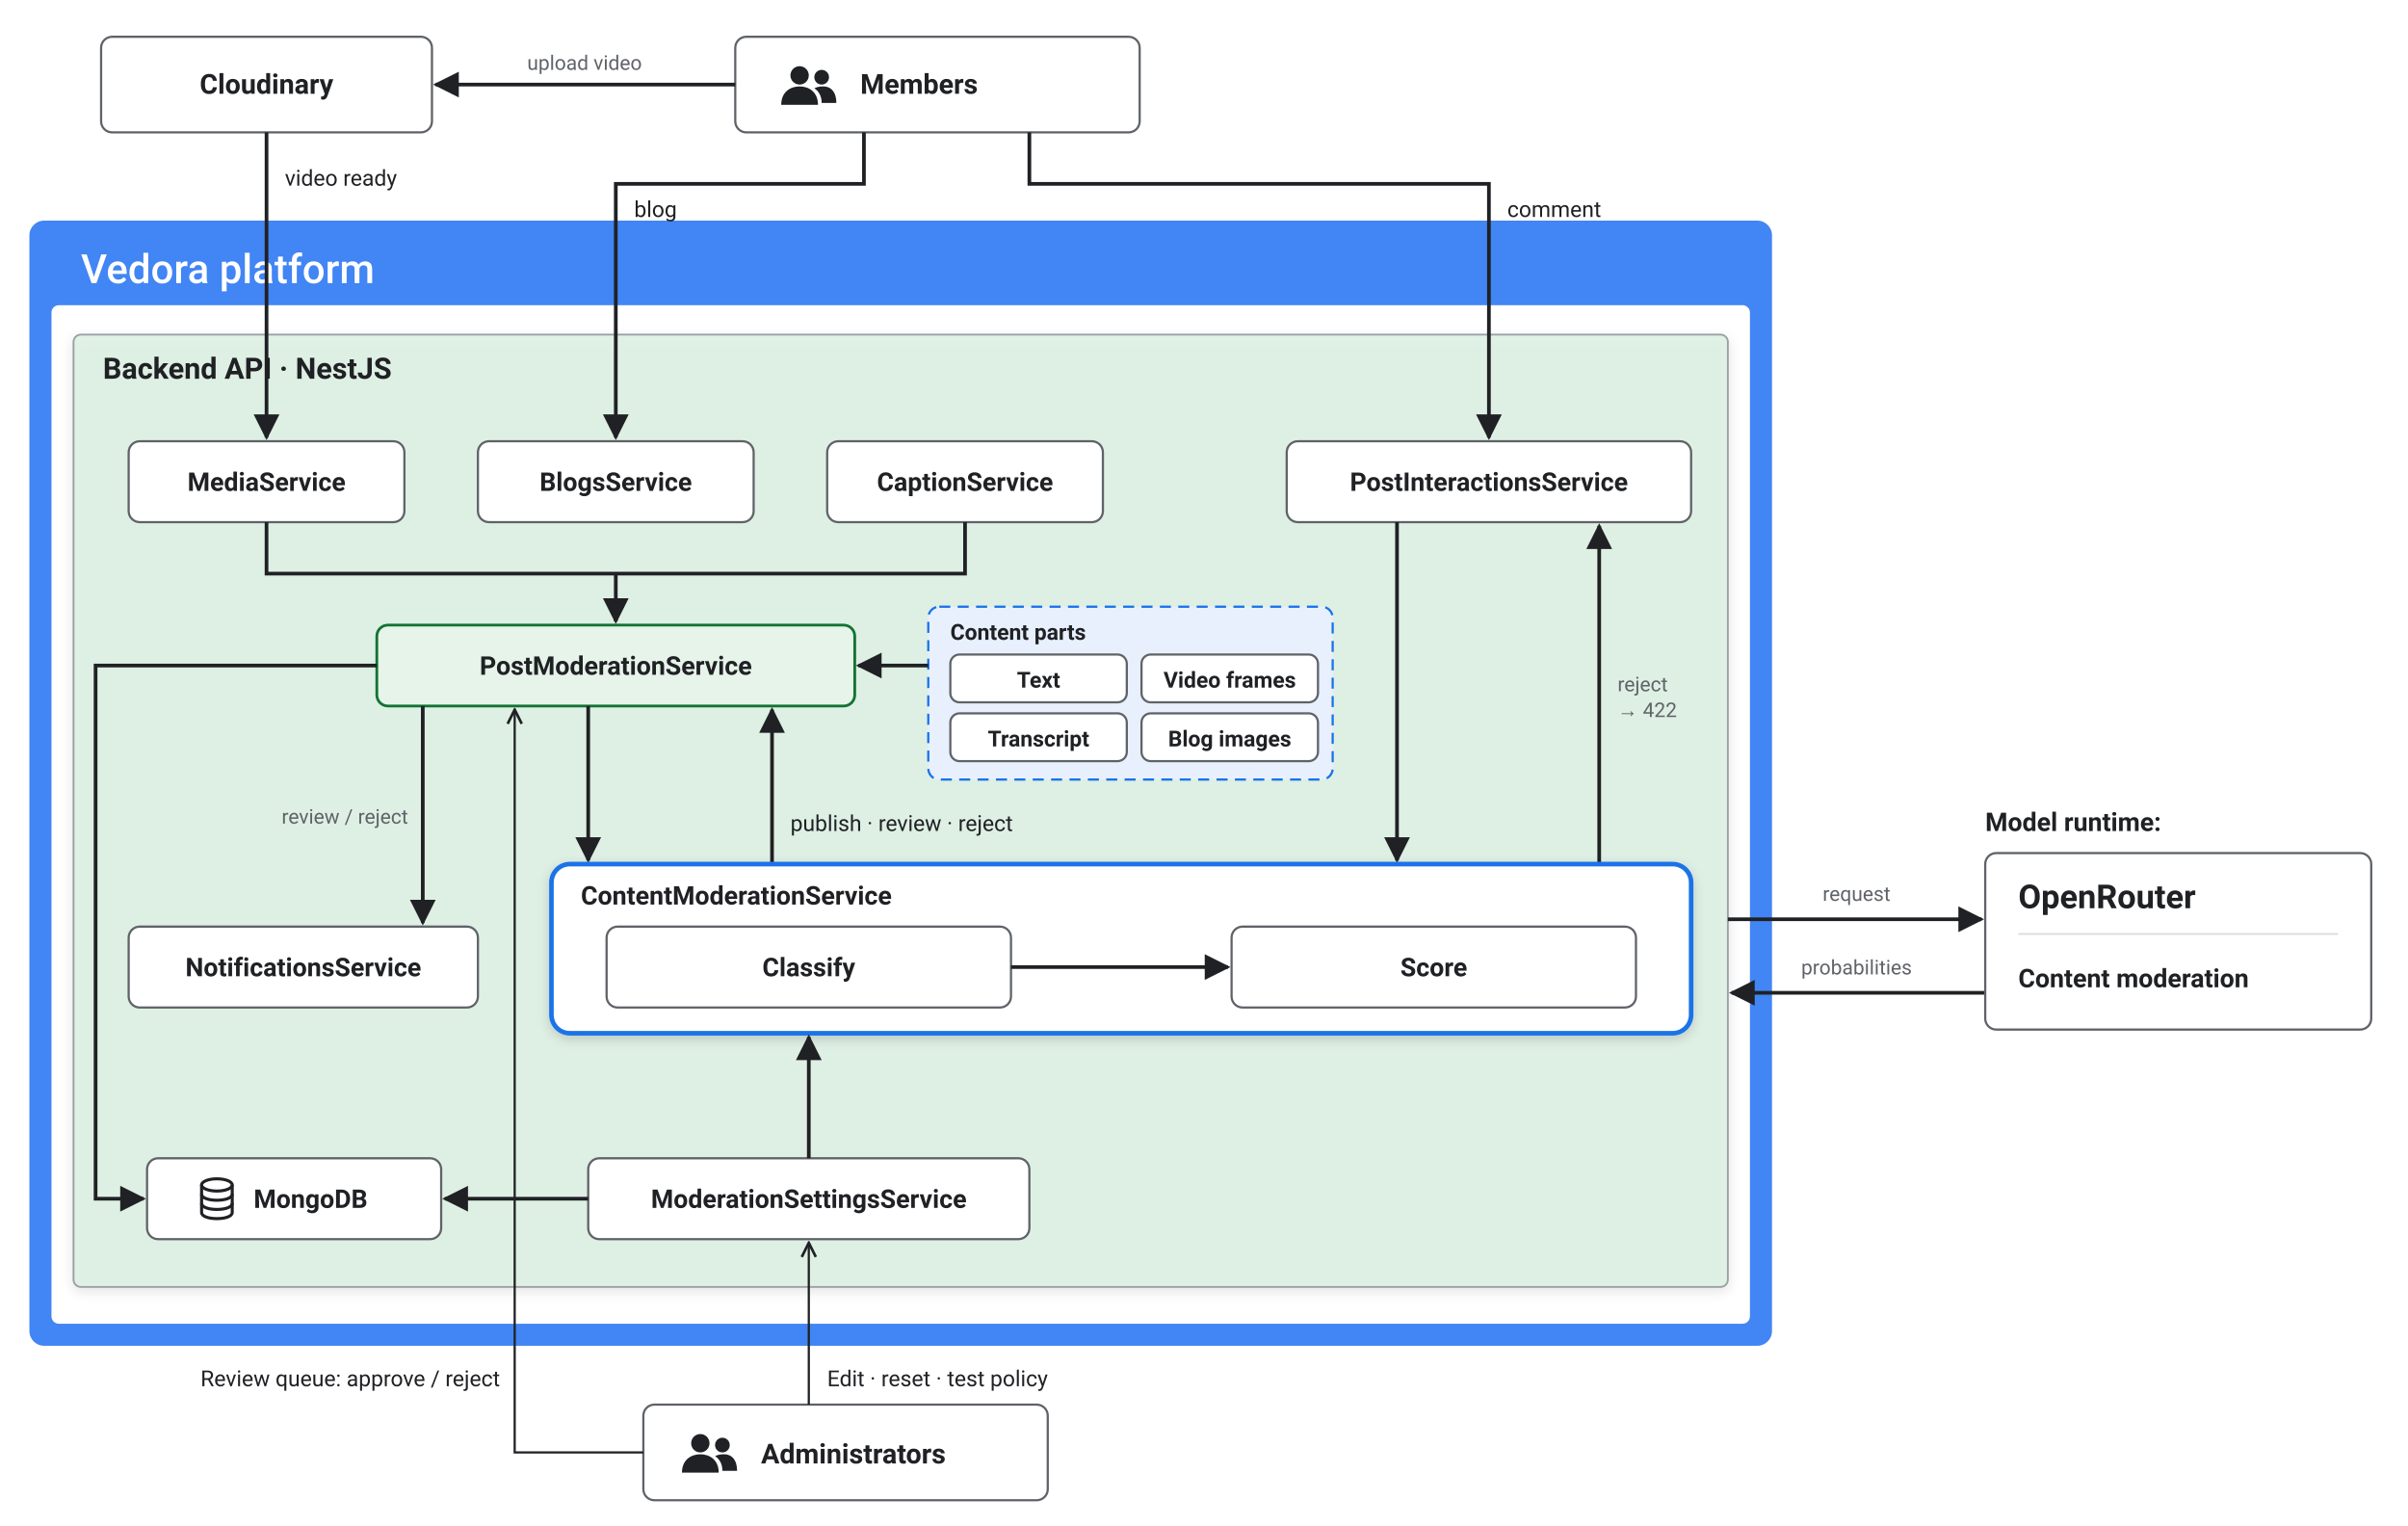
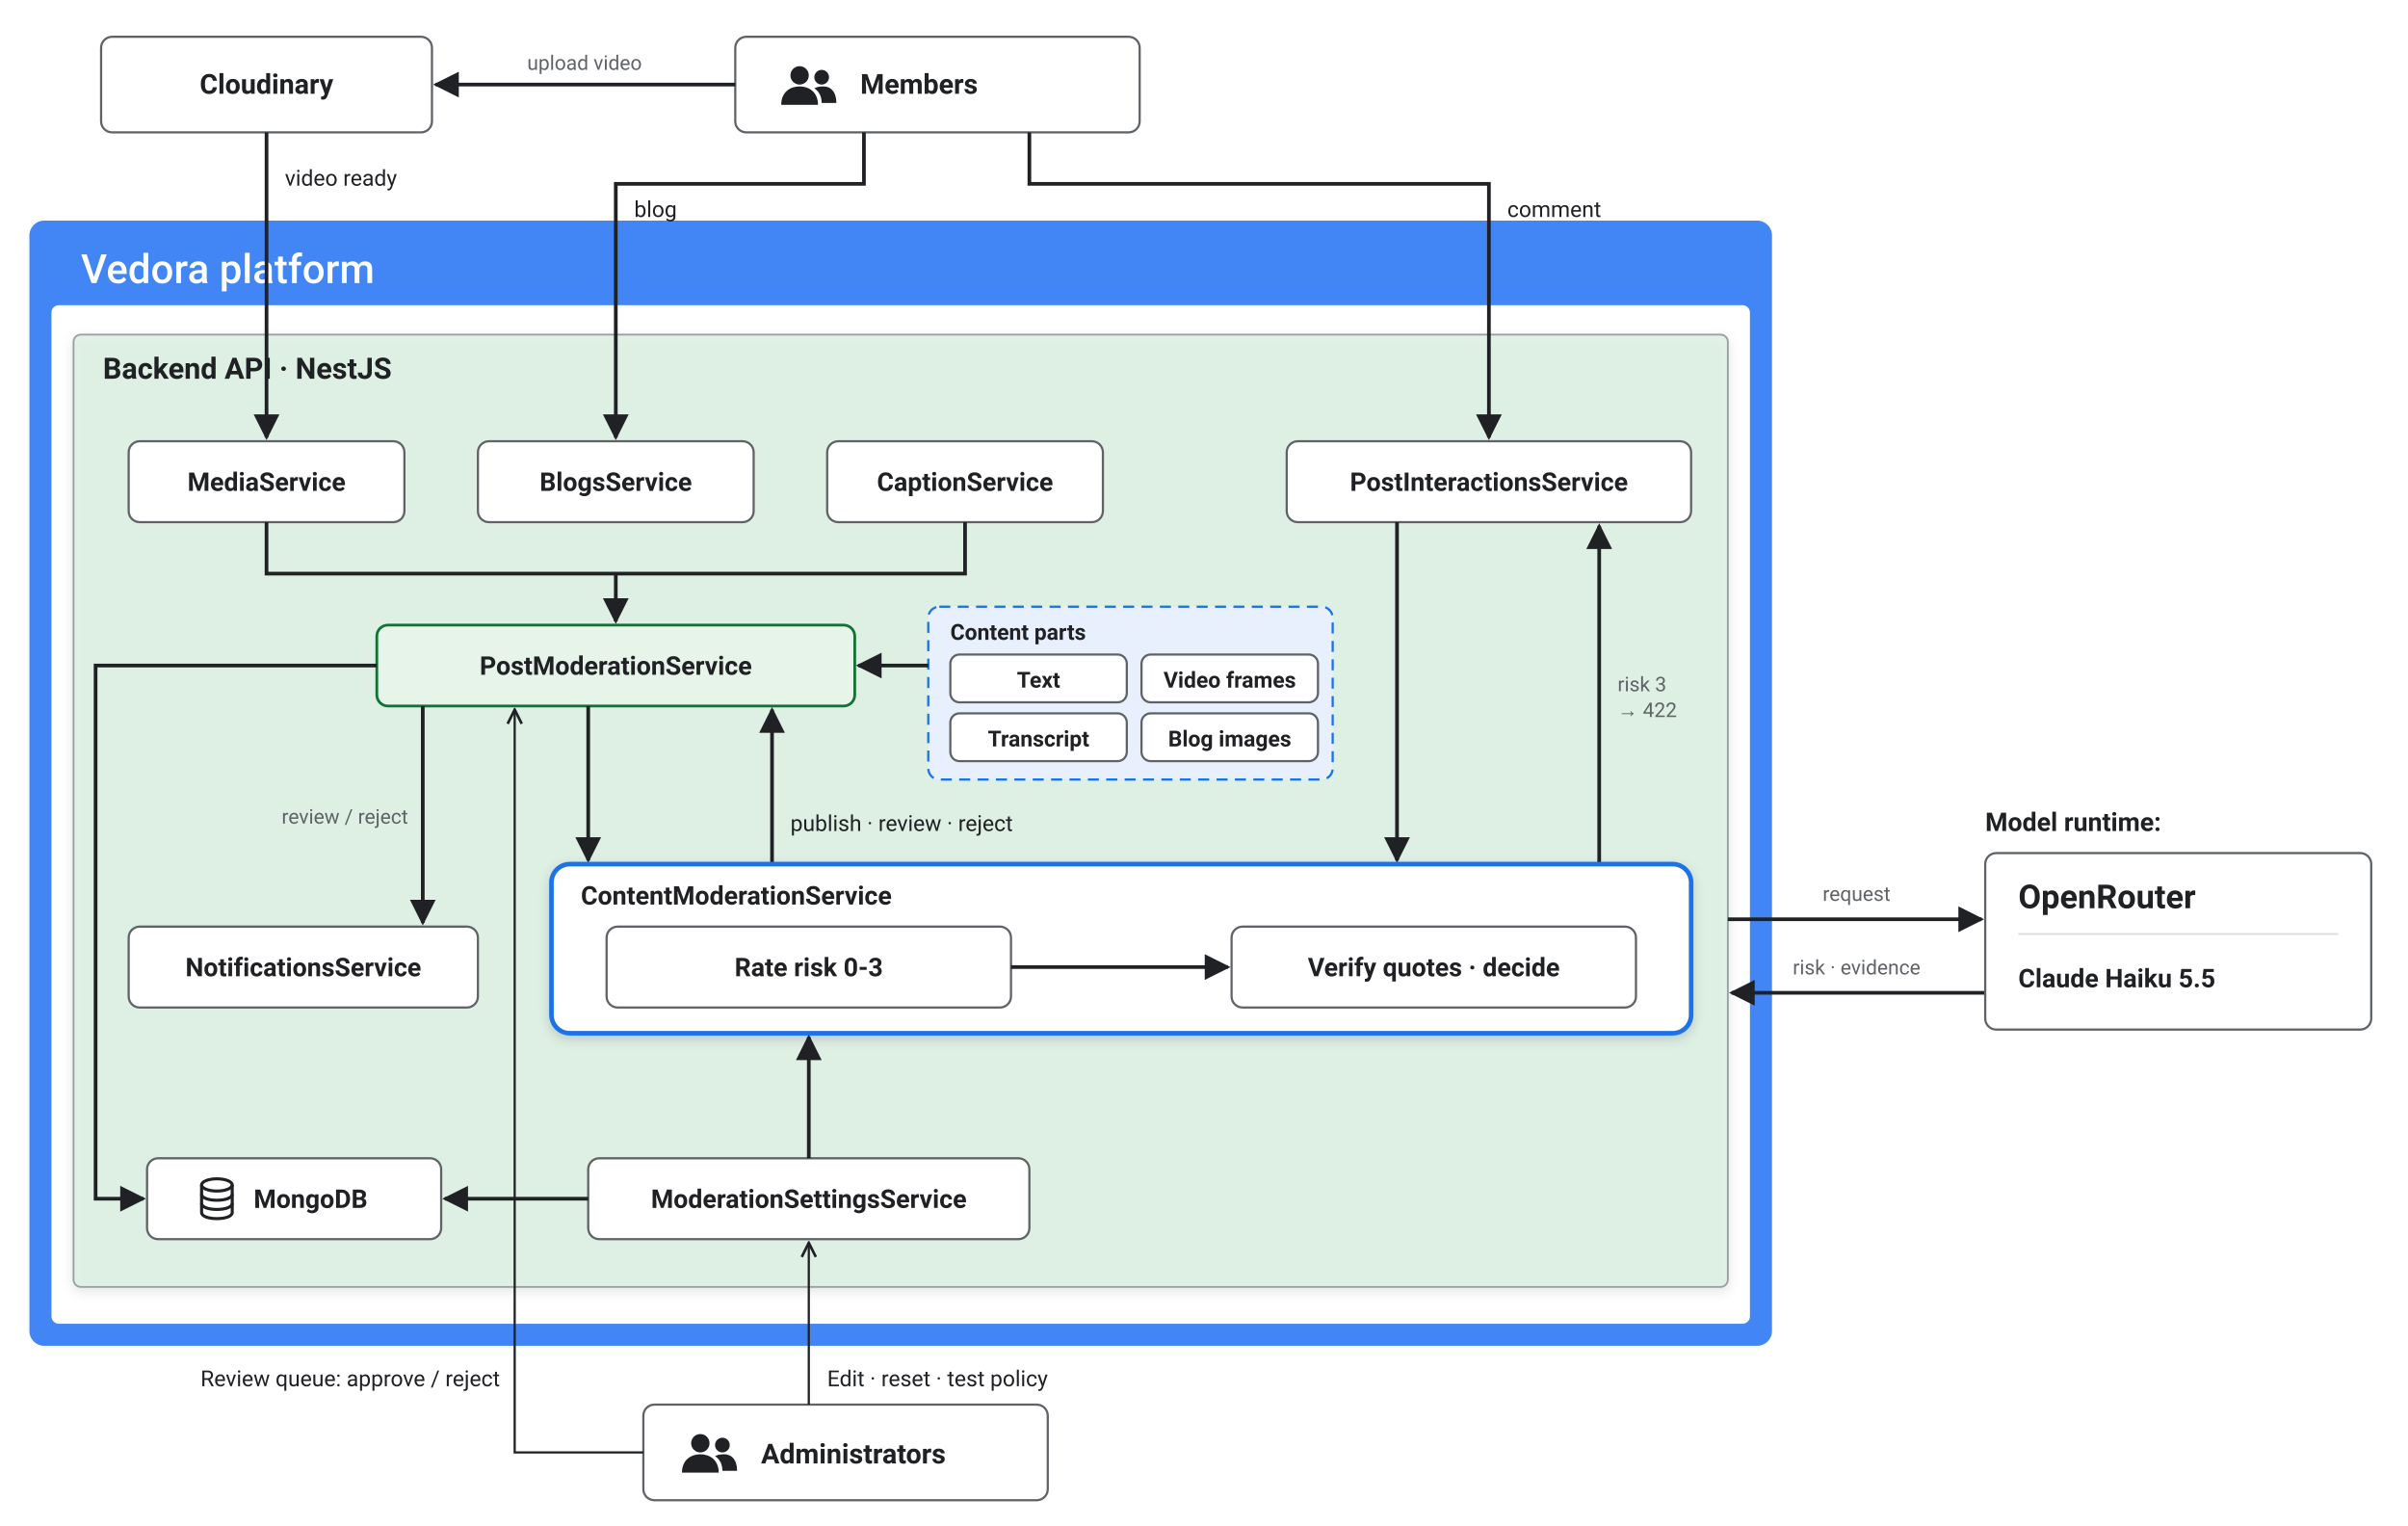
<svg xmlns="http://www.w3.org/2000/svg" width="1310" height="830" viewBox="0 0 1310 830" font-family="'Google Sans', Roboto, 'Helvetica Neue', Arial, sans-serif">
  <defs>
    <marker id="arrow" viewBox="0 0 10 10" refX="9" refY="5" markerWidth="7" markerHeight="7" orient="auto-start-reverse">
      <path d="M0,0 L10,5 L0,10 z" fill="#202124" />
    </marker>
    <marker id="arrow-light" viewBox="0 0 10 10" refX="9" refY="5" markerWidth="8" markerHeight="8" orient="auto-start-reverse">
      <path d="M1,1 L9,5 L1,9" fill="none" stroke="#202124" stroke-width="1.5" />
    </marker>
    <filter id="shadow" x="-10%" y="-10%" width="120%" height="140%">
      <feDropShadow dx="0" dy="2" stdDeviation="3" flood-color="#000" flood-opacity="0.16" />
    </filter>
    <symbol id="people" viewBox="0 0 32 24">
      <circle cx="11" cy="7" r="5" fill="#202124" />
      <path d="M1,23 C1,16 6,13 11,13 C16,13 21,16 21,23 z" fill="#202124" />
      <circle cx="23" cy="8" r="4" fill="#202124" />
      <path d="M19,14 C21,13 23,13 24,13 C28,13 31,16 31,22 L23,22 C23,19 22,16 19,14 z" fill="#202124" />
    </symbol>
    <symbol id="person-key" viewBox="0 0 32 24">
      <circle cx="11" cy="7" r="5" fill="#202124" />
      <path d="M1,23 C1,16 6,13 11,13 C16,13 21,16 21,23 z" fill="#202124" />
      <circle cx="25" cy="9" r="4" fill="none" stroke="#202124" stroke-width="2.2" />
      <path d="M25,13 V22 M25,18 H28 M25,21 H28" stroke="#202124" stroke-width="2.2" />
    </symbol>
    <symbol id="db" viewBox="0 0 24 28">
      <ellipse cx="12" cy="5" rx="10" ry="4" fill="none" stroke="#202124" stroke-width="2" />
      <path d="M2,5 V23 C2,25.5 6.5,27 12,27 C17.5,27 22,25.5 22,23 V5" fill="none" stroke="#202124" stroke-width="2" />
      <path d="M2,11 C2,13.5 6.5,15 12,15 C17.5,15 22,13.5 22,11 M2,17 C2,19.5 6.5,21 12,21 C17.5,21 22,19.5 22,17" fill="none" stroke="#202124" stroke-width="2" />
    </symbol>
  </defs>
  <style>
    .t { fill: #202124; font-size: 14px; }
    .b { font-weight: 700; }
    .h { font-size: 16px; font-weight: 700; fill: #202124; }
    .s { font-size: 12px; fill: #3C4043; }
    .xs { font-size: 11px; fill: #5F6368; }
    .m { font-family: 'Roboto Mono', 'DejaVu Sans Mono', monospace; }
    .lbl { font-size: 12px; fill: #202124; }
    .c { text-anchor: middle; }
    .e { text-anchor: end; }
    .box { fill: #FFFFFF; stroke: #5F6368; stroke-width: 1.2; }
    .line { fill: none; stroke: #202124; stroke-width: 2; }
    .thin { fill: none; stroke: #202124; stroke-width: 1.2; }
    .dash { stroke-dasharray: 5 4; }
    .step circle { fill: #137333; }
    .step text { fill: #FFFFFF; font-size: 13px; font-weight: 700; text-anchor: middle; }
    .member { fill: #E6F4EA; stroke: #137333; stroke-width: 1.5; }
    .group { fill: #E8F0FE; stroke: #1A73E8; stroke-width: 1.2; stroke-dasharray: 6 4; }
  </style>
  <rect width="1310" height="830" fill="#FFFFFF" />
  <rect x="55" y="20" width="180" height="52" rx="6" class="box" />
  <text x="145" y="51" class="t b c" style="font-size:15px">Cloudinary</text>
  <rect x="400" y="20" width="220" height="52" rx="6" class="box" />
  <use href="#people" x="424" y="34" width="32" height="24" />
  <text x="468" y="51" class="t b" style="font-size:15px">Members</text>
  <rect x="16" y="120" width="948" height="612" rx="8" fill="#4285F4" />
  <text x="44" y="154" font-size="22" font-weight="500" fill="#FFFFFF">Vedora platform</text>
  <rect x="28" y="166" width="924" height="554" rx="4" fill="#FFFFFF" />
  <rect x="40" y="182" width="900" height="518" rx="4" fill="#CEEAD6" fill-opacity="0.55" stroke="#9AA0A6" filter="url(#shadow)" />
  <text x="56" y="206" class="h">Backend API · NestJS</text>
  <path d="M400,46 H237" class="line" marker-end="url(#arrow)" />
  <text x="318" y="38" class="xs c">upload video</text>
  <path d="M145,72 V238" class="line" marker-end="url(#arrow)" />
  <text x="155" y="101" class="lbl">video ready</text>
  <path d="M470,72 V100 H335 V238" class="line" marker-end="url(#arrow)" />
  <text x="345" y="118" class="lbl">blog</text>
  <path d="M560,72 V100 H810 V238" class="line" marker-end="url(#arrow)" />
  <text x="820" y="118" class="lbl">comment</text>
  <rect x="70" y="240" width="150" height="44" rx="6" class="box" />
  <text x="145" y="267" class="t b c">MediaService</text>
  <rect x="260" y="240" width="150" height="44" rx="6" class="box" />
  <text x="335" y="267" class="t b c">BlogsService</text>
  <rect x="450" y="240" width="150" height="44" rx="6" class="box" />
  <text x="525" y="267" class="t b c">CaptionService</text>
  <rect x="700" y="240" width="220" height="44" rx="6" class="box" />
  <text x="810" y="267" class="t b c">PostInteractionsService</text>
  <path d="M145,284 V312 H525 V284" class="line" />
  <path d="M335,312 V338" class="line" marker-end="url(#arrow)" />
  <rect x="205" y="340" width="260" height="44" rx="6" class="member" />
  <text x="335" y="367" class="t b c">PostModerationService</text>
  <rect x="505" y="330" width="220" height="94" rx="6" class="group" />
  <text x="517" y="348" class="lbl b">Content parts</text>
  <rect x="517" y="356" width="96" height="26" rx="5" class="box" />
  <text x="565" y="374" class="lbl b c">Text</text>
  <rect x="621" y="356" width="96" height="26" rx="5" class="box" />
  <text x="669" y="374" class="lbl b c">Video frames</text>
  <rect x="517" y="388" width="96" height="26" rx="5" class="box" />
  <text x="565" y="406" class="lbl b c">Transcript</text>
  <rect x="621" y="388" width="96" height="26" rx="5" class="box" />
  <text x="669" y="406" class="lbl b c">Blog images</text>
  <path d="M505,362 H467" class="line" marker-end="url(#arrow)" />
  <path d="M320,384 V468" class="line" marker-end="url(#arrow)" />
  <path d="M420,470 V386" class="line" marker-end="url(#arrow)" />
  <text x="430" y="452" class="lbl">publish · review · reject</text>
  <path d="M760,284 V468" class="line" marker-end="url(#arrow)" />
  <path d="M870,470 V286" class="line" marker-end="url(#arrow)" />
-   <text x="880" y="376" class="xs">reject</text>
+   <text x="880" y="376" class="xs">risk 3</text>
  <text x="880" y="390" class="xs">→ 422</text>
  <rect x="300" y="470" width="620" height="92" rx="10" fill="#FFFFFF" stroke="#1A73E8" stroke-width="2.5" filter="url(#shadow)" />
  <text x="316" y="492" class="t b">ContentModerationService</text>
  <rect x="330" y="504" width="220" height="44" rx="6" class="box" />
-   <text x="440" y="531" class="t b c">Classify</text>
+   <text x="440" y="531" class="t b c">Rate risk 0-3</text>
  <rect x="670" y="504" width="220" height="44" rx="6" class="box" />
-   <text x="780" y="531" class="t b c">Score</text>
+   <text x="780" y="531" class="t b c">Verify quotes · decide</text>
  <path d="M550,526 H668" class="line" marker-end="url(#arrow)" />
  <path d="M230,384 V502" class="line" marker-end="url(#arrow)" />
  <text x="222" y="448" class="xs e">review / reject</text>
  <rect x="70" y="504" width="190" height="44" rx="6" class="box" />
  <text x="165" y="531" class="t b c">NotificationsService</text>
  <path d="M205,362 H52 V652 H78" class="line" marker-end="url(#arrow)" />
  <rect x="80" y="630" width="160" height="44" rx="6" class="box" />
  <use href="#db" x="108" y="640" width="20" height="24" />
  <text x="138" y="657" class="t b">MongoDB</text>
  <rect x="320" y="630" width="240" height="44" rx="6" class="box" />
  <text x="440" y="657" class="t b c">ModerationSettingsService</text>
  <path d="M440,630 V564" class="line" marker-end="url(#arrow)" />
  <path d="M320,652 H242" class="line" marker-end="url(#arrow)" />
  <path d="M940,500 H1078" class="line" marker-end="url(#arrow)" />
  <text x="1010" y="490" class="xs c">request</text>
  <path d="M1080,540 H942" class="line" marker-end="url(#arrow)" />
-   <text x="1010" y="530" class="xs c">probabilities</text>
+   <text x="1010" y="530" class="xs c">risk · evidence</text>
  <text x="1080" y="452" class="t b">Model runtime:</text>
  <rect x="1080" y="464" width="210" height="96" rx="6" class="box" />
  <text x="1098" y="494" font-size="18" font-weight="700" fill="#202124">OpenRouter</text>
  <line x1="1098" y1="508" x2="1272" y2="508" stroke="#DADCE0" />
-   <text x="1098" y="537" class="t b">Content moderation</text>
+   <text x="1098" y="537" class="t b">Claude Haiku 5.5</text>
  <rect x="350" y="764" width="220" height="52" rx="6" class="box" />
  <use href="#people" x="370" y="778" width="32" height="24" />
  <text x="414" y="796" class="t b" style="font-size:15px">Administrators</text>
  <path d="M440,764 V676" class="thin" marker-end="url(#arrow-light)" />
  <text x="450" y="754" class="lbl">Edit · reset · test policy</text>
  <path d="M350,790 H280 V386" class="thin" marker-end="url(#arrow-light)" />
  <text x="272" y="754" class="lbl e">Review queue: approve / reject</text>
</svg>
